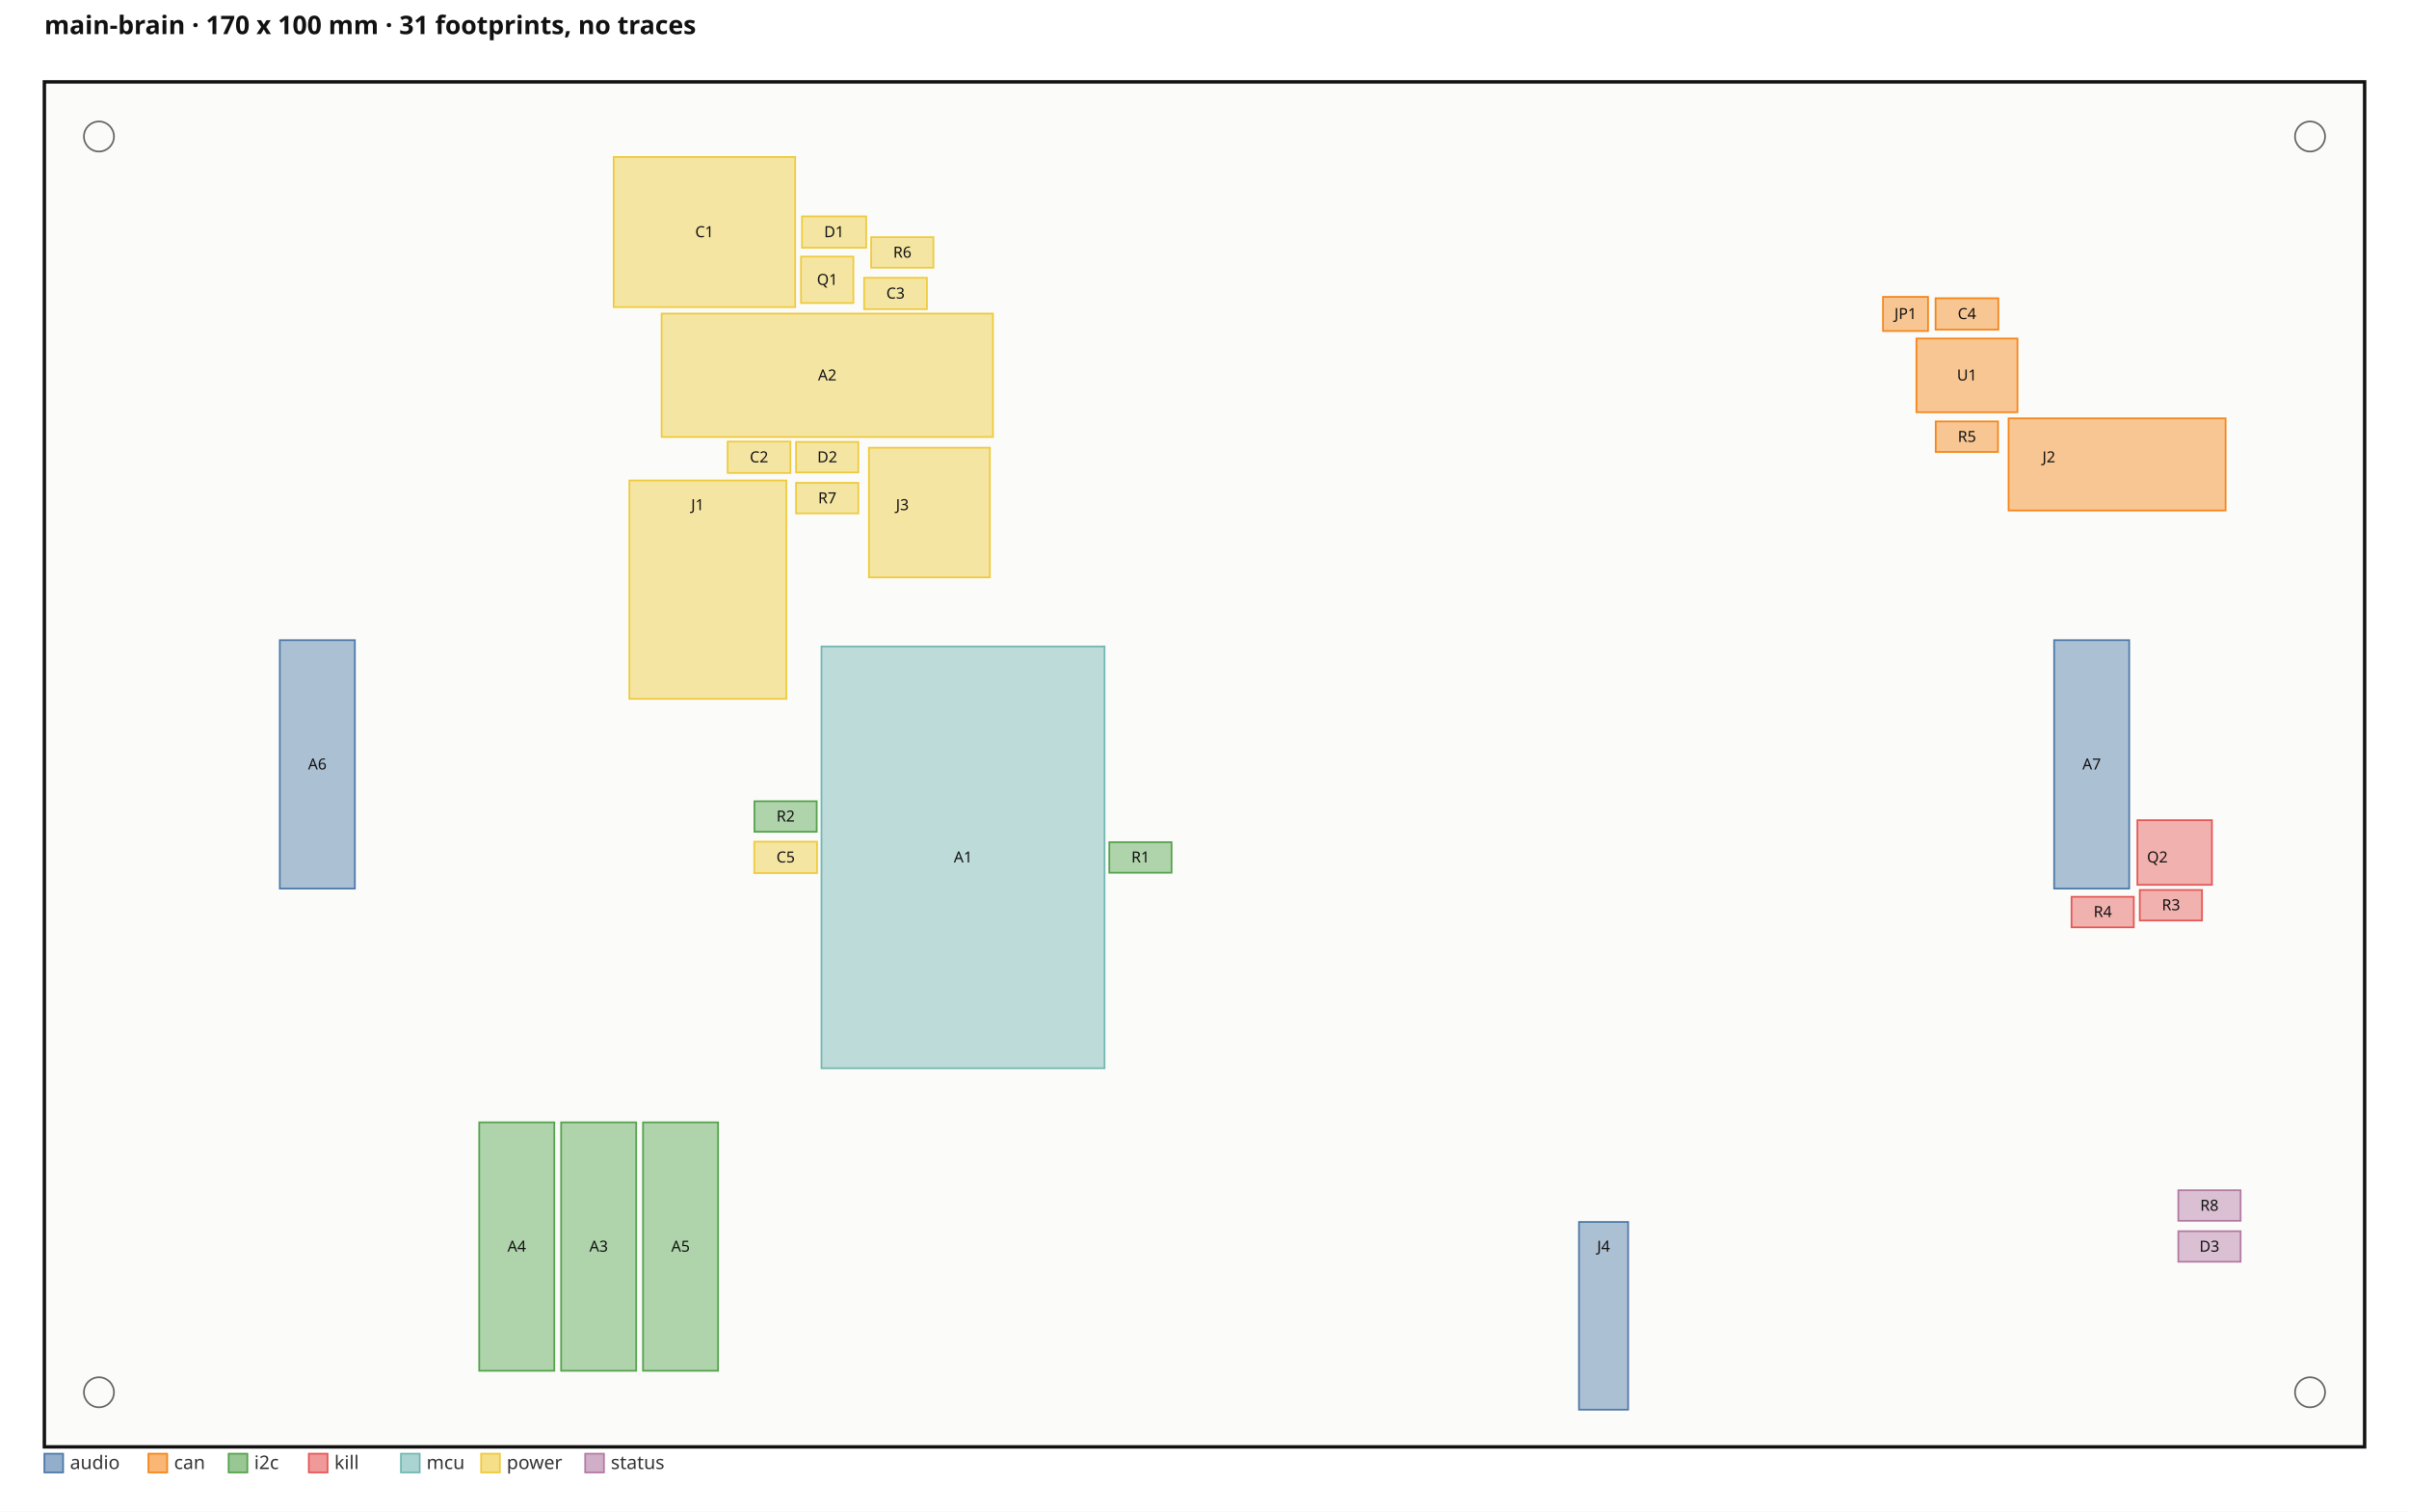
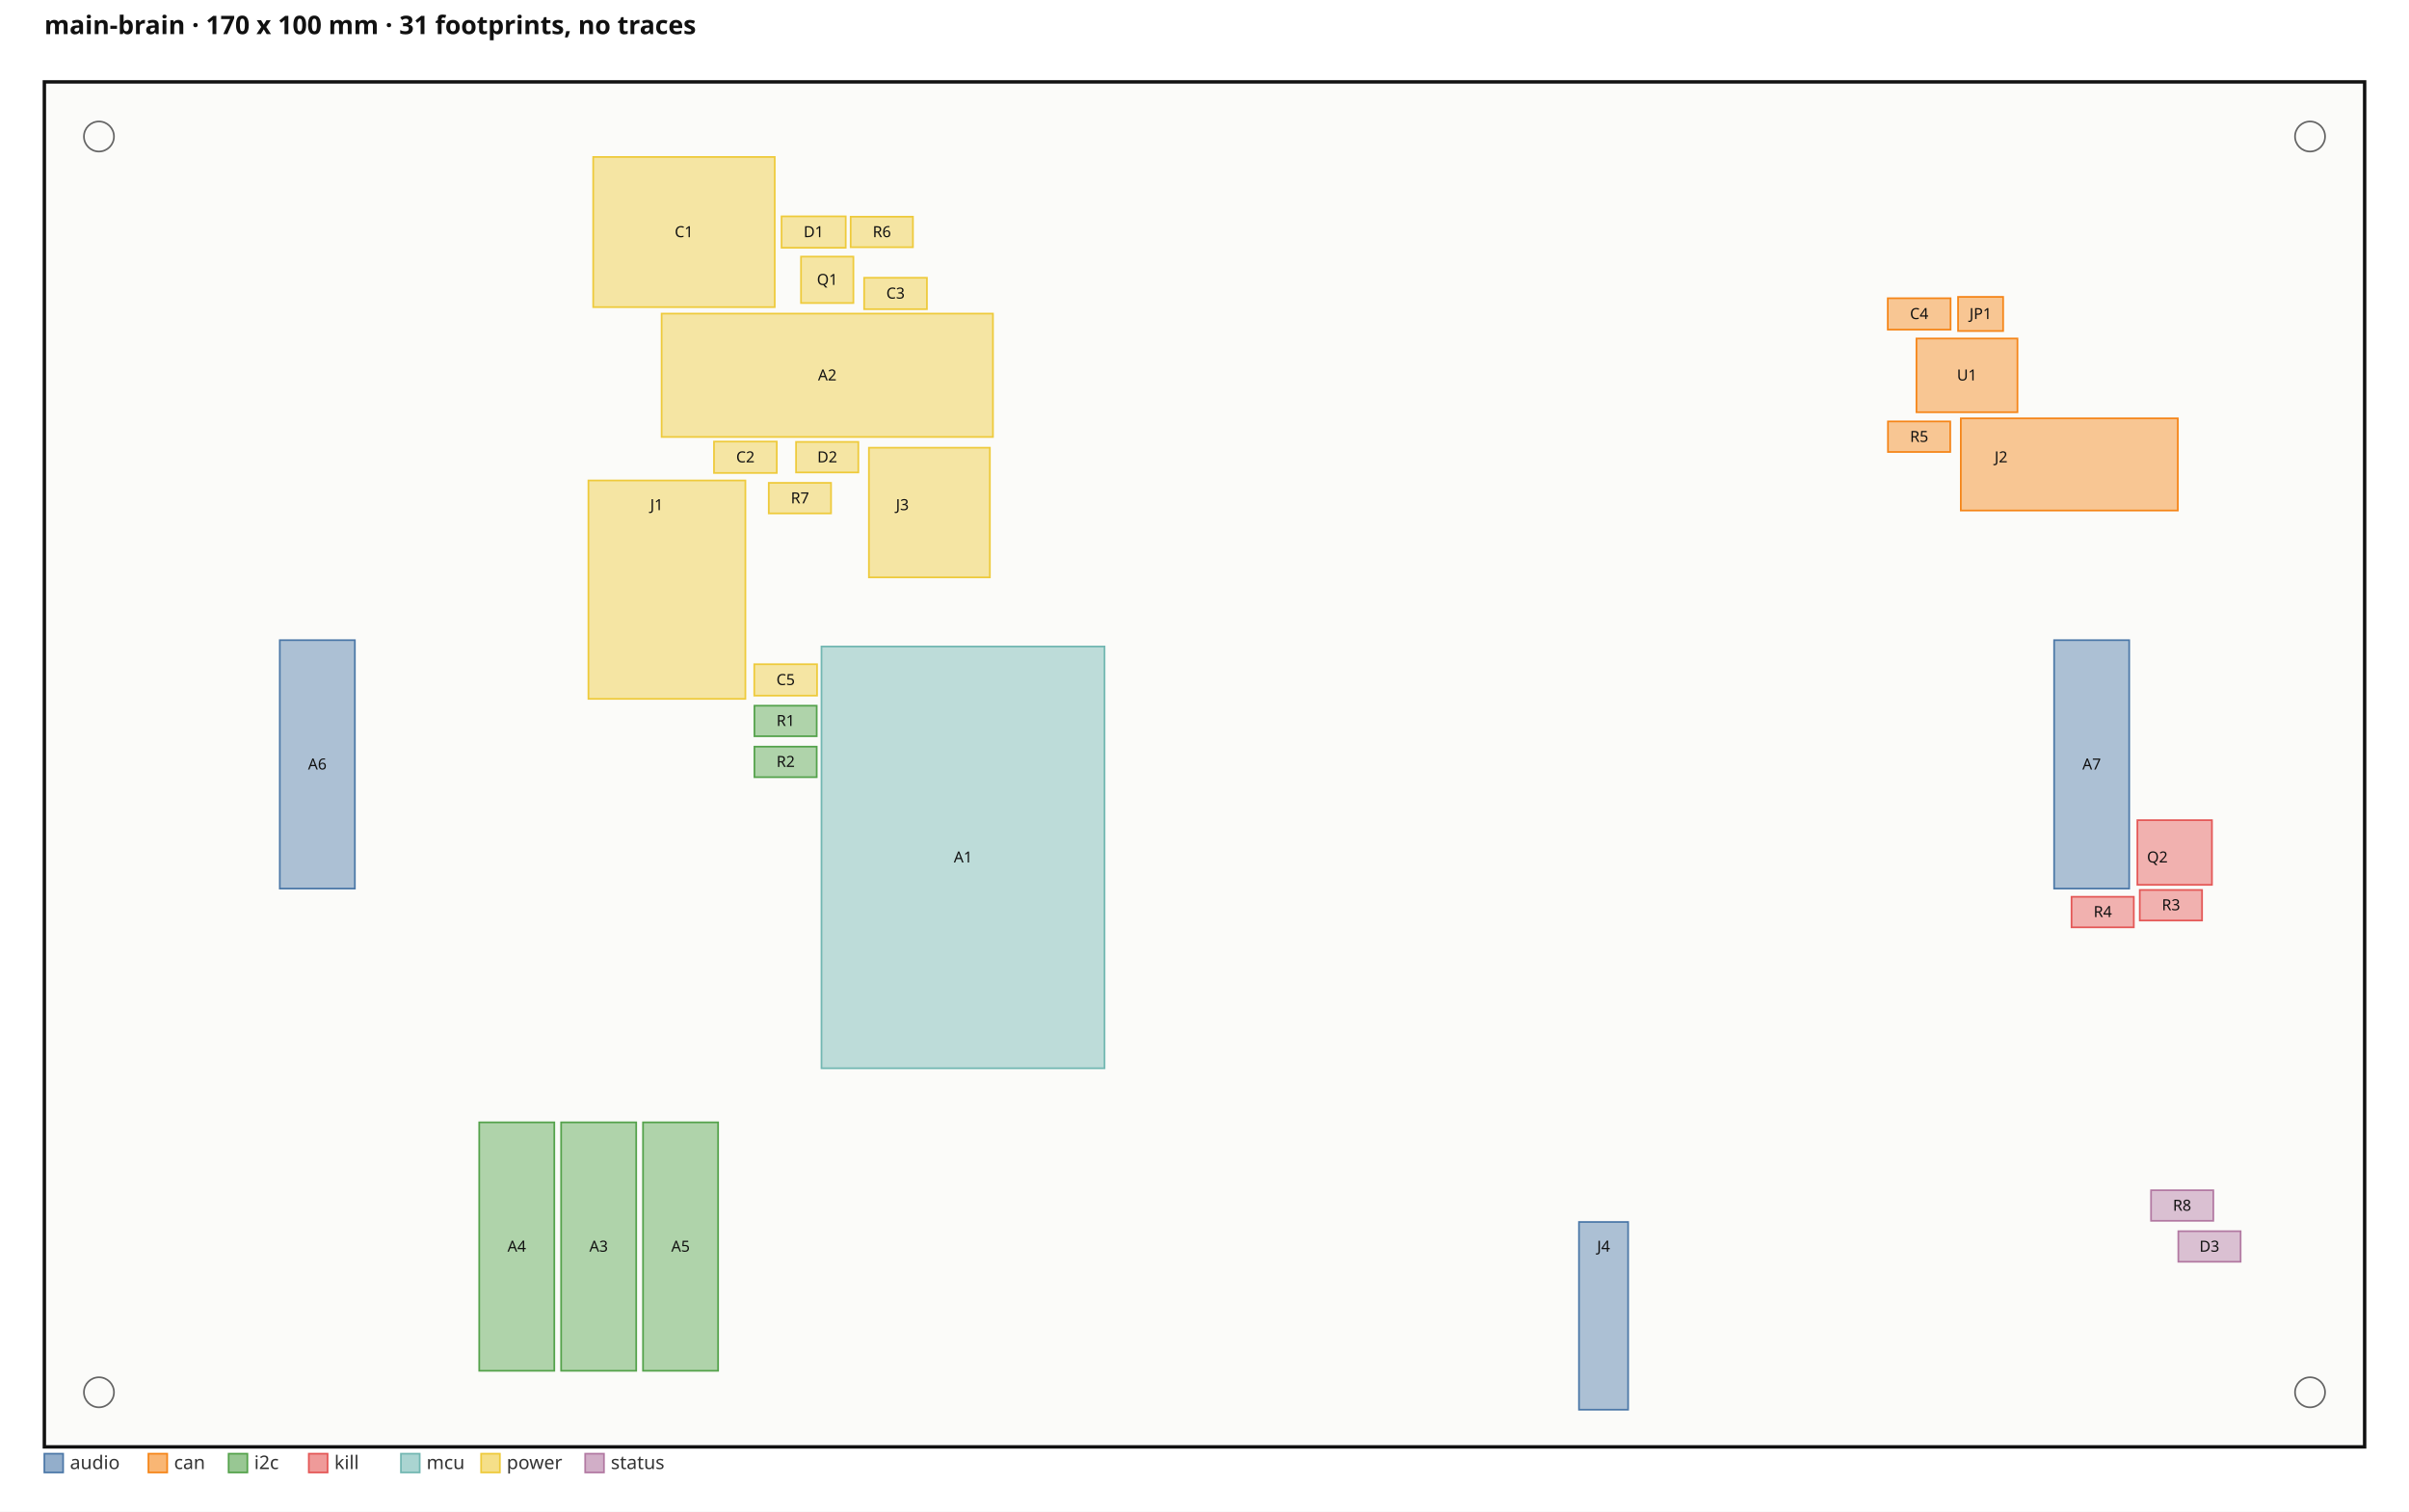
<svg xmlns="http://www.w3.org/2000/svg" width="1412" height="886" viewBox="0 0 1412 886">
  <rect width="100%" height="100%" fill="#ffffff" />
  <text x="26.0" y="20" font-family="system-ui,sans-serif" font-size="15" font-weight="600" fill="#111">main-brain · 170 x 100 mm · 31 footprints, no traces</text>
  <g transform="translate(26.0,48.0)">
    <rect x="0" y="0" width="1360.0" height="800.0" fill="#FBFBF9" stroke="#111" stroke-width="2" />
    <circle cx="32.0" cy="32.0" r="8.8" fill="none" stroke="#666" />
    <circle cx="1328.0" cy="32.0" r="8.8" fill="none" stroke="#666" />
    <circle cx="32.0" cy="768.0" r="8.8" fill="none" stroke="#666" />
    <circle cx="1328.0" cy="768.0" r="8.8" fill="none" stroke="#666" />
    <rect x="455.5" y="330.9" width="165.9" height="247.2" fill="#72B7B2" fill-opacity="0.45" stroke="#72B7B2" stroke-width="1" />
    <text x="538.5" y="457.5" text-anchor="middle" font-family="system-ui,sans-serif" font-size="9" fill="#111">A1</text>
    <rect x="361.8" y="135.8" width="194.2" height="72.3" fill="#EECA3B" fill-opacity="0.45" stroke="#EECA3B" stroke-width="1" />
    <text x="458.9" y="175.0" text-anchor="middle" font-family="system-ui,sans-serif" font-size="9" fill="#111">A2</text>
    <rect x="302.9" y="609.8" width="44.0" height="145.6" fill="#54A24B" fill-opacity="0.45" stroke="#54A24B" stroke-width="1" />
    <text x="324.9" y="685.6" text-anchor="middle" font-family="system-ui,sans-serif" font-size="9" fill="#111">A3</text>
    <rect x="254.9" y="609.8" width="44.0" height="145.6" fill="#54A24B" fill-opacity="0.45" stroke="#54A24B" stroke-width="1" />
    <text x="276.9" y="685.6" text-anchor="middle" font-family="system-ui,sans-serif" font-size="9" fill="#111">A4</text>
    <rect x="350.9" y="609.8" width="44.0" height="145.6" fill="#54A24B" fill-opacity="0.45" stroke="#54A24B" stroke-width="1" />
    <text x="372.9" y="685.6" text-anchor="middle" font-family="system-ui,sans-serif" font-size="9" fill="#111">A5</text>
    <rect x="138.0" y="327.2" width="44.0" height="145.6" fill="#4C78A8" fill-opacity="0.45" stroke="#4C78A8" stroke-width="1" />
    <text x="160.0" y="403.0" text-anchor="middle" font-family="system-ui,sans-serif" font-size="9" fill="#111">A6</text>
    <rect x="1178.0" y="327.2" width="44.0" height="145.6" fill="#4C78A8" fill-opacity="0.45" stroke="#4C78A8" stroke-width="1" />
    <text x="1200.0" y="403.0" text-anchor="middle" font-family="system-ui,sans-serif" font-size="9" fill="#111">A7</text>
    <rect x="1097.3" y="150.4" width="59.2" height="43.2" fill="#F58518" fill-opacity="0.45" stroke="#F58518" stroke-width="1" />
    <text x="1126.9" y="175.0" text-anchor="middle" font-family="system-ui,sans-serif" font-size="9" fill="#111">U1</text>
-     <rect x="342.9" y="233.6" width="92.0" height="128.0" fill="#EECA3B" fill-opacity="0.45" stroke="#EECA3B" stroke-width="1" />
-     <text x="382.9" y="251.0" text-anchor="middle" font-family="system-ui,sans-serif" font-size="9" fill="#111">J1</text>
+     <rect x="318.9" y="233.6" width="92.0" height="128.0" fill="#EECA3B" fill-opacity="0.45" stroke="#EECA3B" stroke-width="1" />
+     <text x="358.9" y="251.0" text-anchor="middle" font-family="system-ui,sans-serif" font-size="9" fill="#111">J1</text>
    <rect x="443.5" y="102.4" width="30.7" height="27.2" fill="#EECA3B" fill-opacity="0.45" stroke="#EECA3B" stroke-width="1" />
    <text x="458.9" y="119.0" text-anchor="middle" font-family="system-ui,sans-serif" font-size="9" fill="#111">Q1</text>
-     <rect x="444.1" y="78.8" width="37.6" height="18.4" fill="#EECA3B" fill-opacity="0.45" stroke="#EECA3B" stroke-width="1" />
-     <text x="462.9" y="91.0" text-anchor="middle" font-family="system-ui,sans-serif" font-size="9" fill="#111">D1</text>
-     <rect x="484.6" y="91.0" width="36.5" height="17.9" fill="#EECA3B" fill-opacity="0.45" stroke="#EECA3B" stroke-width="1" />
-     <text x="502.9" y="103.0" text-anchor="middle" font-family="system-ui,sans-serif" font-size="9" fill="#111">R6</text>
+     <rect x="432.1" y="78.8" width="37.6" height="18.4" fill="#EECA3B" fill-opacity="0.45" stroke="#EECA3B" stroke-width="1" />
+     <text x="450.9" y="91.0" text-anchor="middle" font-family="system-ui,sans-serif" font-size="9" fill="#111">D1</text>
+     <rect x="472.6" y="79.0" width="36.5" height="17.9" fill="#EECA3B" fill-opacity="0.45" stroke="#EECA3B" stroke-width="1" />
+     <text x="490.9" y="91.0" text-anchor="middle" font-family="system-ui,sans-serif" font-size="9" fill="#111">R6</text>
    <rect x="1226.8" y="432.7" width="43.7" height="37.9" fill="#E45756" fill-opacity="0.45" stroke="#E45756" stroke-width="1" />
    <text x="1238.5" y="457.5" text-anchor="middle" font-family="system-ui,sans-serif" font-size="9" fill="#111">Q2</text>
    <rect x="1228.2" y="473.6" width="36.5" height="17.9" fill="#E45756" fill-opacity="0.45" stroke="#E45756" stroke-width="1" />
    <text x="1246.5" y="485.5" text-anchor="middle" font-family="system-ui,sans-serif" font-size="9" fill="#111">R3</text>
    <rect x="1188.2" y="477.6" width="36.5" height="17.9" fill="#E45756" fill-opacity="0.45" stroke="#E45756" stroke-width="1" />
    <text x="1206.5" y="489.5" text-anchor="middle" font-family="system-ui,sans-serif" font-size="9" fill="#111">R4</text>
-     <rect x="624.2" y="445.6" width="36.5" height="17.9" fill="#54A24B" fill-opacity="0.45" stroke="#54A24B" stroke-width="1" />
-     <text x="642.5" y="457.5" text-anchor="middle" font-family="system-ui,sans-serif" font-size="9" fill="#111">R1</text>
-     <rect x="416.2" y="421.6" width="36.5" height="17.9" fill="#54A24B" fill-opacity="0.45" stroke="#54A24B" stroke-width="1" />
-     <text x="434.5" y="433.5" text-anchor="middle" font-family="system-ui,sans-serif" font-size="9" fill="#111">R2</text>
-     <rect x="1108.6" y="199.0" width="36.5" height="17.9" fill="#F58518" fill-opacity="0.45" stroke="#F58518" stroke-width="1" />
-     <text x="1126.9" y="211.0" text-anchor="middle" font-family="system-ui,sans-serif" font-size="9" fill="#111">R5</text>
-     <rect x="1077.7" y="126.0" width="26.4" height="20.0" fill="#F58518" fill-opacity="0.45" stroke="#F58518" stroke-width="1" />
-     <text x="1090.9" y="139.0" text-anchor="middle" font-family="system-ui,sans-serif" font-size="9" fill="#111">JP1</text>
-     <rect x="333.7" y="44.0" width="106.4" height="88.0" fill="#EECA3B" fill-opacity="0.45" stroke="#EECA3B" stroke-width="1" />
-     <text x="386.9" y="91.0" text-anchor="middle" font-family="system-ui,sans-serif" font-size="9" fill="#111">C1</text>
-     <rect x="400.5" y="210.8" width="36.8" height="18.4" fill="#EECA3B" fill-opacity="0.45" stroke="#EECA3B" stroke-width="1" />
-     <text x="418.9" y="223.0" text-anchor="middle" font-family="system-ui,sans-serif" font-size="9" fill="#111">C2</text>
+     <rect x="416.2" y="365.6" width="36.5" height="17.9" fill="#54A24B" fill-opacity="0.45" stroke="#54A24B" stroke-width="1" />
+     <text x="434.5" y="377.5" text-anchor="middle" font-family="system-ui,sans-serif" font-size="9" fill="#111">R1</text>
+     <rect x="416.2" y="389.6" width="36.5" height="17.9" fill="#54A24B" fill-opacity="0.45" stroke="#54A24B" stroke-width="1" />
+     <text x="434.5" y="401.5" text-anchor="middle" font-family="system-ui,sans-serif" font-size="9" fill="#111">R2</text>
+     <rect x="1080.6" y="199.0" width="36.5" height="17.9" fill="#F58518" fill-opacity="0.45" stroke="#F58518" stroke-width="1" />
+     <text x="1098.9" y="211.0" text-anchor="middle" font-family="system-ui,sans-serif" font-size="9" fill="#111">R5</text>
+     <rect x="1121.7" y="126.0" width="26.4" height="20.0" fill="#F58518" fill-opacity="0.45" stroke="#F58518" stroke-width="1" />
+     <text x="1134.9" y="139.0" text-anchor="middle" font-family="system-ui,sans-serif" font-size="9" fill="#111">JP1</text>
+     <rect x="321.7" y="44.0" width="106.4" height="88.0" fill="#EECA3B" fill-opacity="0.45" stroke="#EECA3B" stroke-width="1" />
+     <text x="374.9" y="91.0" text-anchor="middle" font-family="system-ui,sans-serif" font-size="9" fill="#111">C1</text>
+     <rect x="392.5" y="210.8" width="36.8" height="18.4" fill="#EECA3B" fill-opacity="0.45" stroke="#EECA3B" stroke-width="1" />
+     <text x="410.9" y="223.0" text-anchor="middle" font-family="system-ui,sans-serif" font-size="9" fill="#111">C2</text>
    <rect x="480.5" y="114.8" width="36.8" height="18.4" fill="#EECA3B" fill-opacity="0.45" stroke="#EECA3B" stroke-width="1" />
    <text x="498.9" y="127.0" text-anchor="middle" font-family="system-ui,sans-serif" font-size="9" fill="#111">C3</text>
-     <rect x="1108.5" y="126.8" width="36.8" height="18.4" fill="#F58518" fill-opacity="0.45" stroke="#F58518" stroke-width="1" />
-     <text x="1126.9" y="139.0" text-anchor="middle" font-family="system-ui,sans-serif" font-size="9" fill="#111">C4</text>
-     <rect x="416.1" y="445.3" width="36.8" height="18.4" fill="#EECA3B" fill-opacity="0.45" stroke="#EECA3B" stroke-width="1" />
-     <text x="434.5" y="457.5" text-anchor="middle" font-family="system-ui,sans-serif" font-size="9" fill="#111">C5</text>
+     <rect x="1080.5" y="126.8" width="36.8" height="18.4" fill="#F58518" fill-opacity="0.45" stroke="#F58518" stroke-width="1" />
+     <text x="1098.9" y="139.0" text-anchor="middle" font-family="system-ui,sans-serif" font-size="9" fill="#111">C4</text>
+     <rect x="416.1" y="341.3" width="36.8" height="18.4" fill="#EECA3B" fill-opacity="0.45" stroke="#EECA3B" stroke-width="1" />
+     <text x="434.5" y="353.5" text-anchor="middle" font-family="system-ui,sans-serif" font-size="9" fill="#111">C5</text>
    <rect x="440.6" y="211.0" width="36.5" height="17.9" fill="#EECA3B" fill-opacity="0.45" stroke="#EECA3B" stroke-width="1" />
    <text x="458.9" y="223.0" text-anchor="middle" font-family="system-ui,sans-serif" font-size="9" fill="#111">D2</text>
-     <rect x="440.6" y="235.0" width="36.5" height="17.9" fill="#EECA3B" fill-opacity="0.45" stroke="#EECA3B" stroke-width="1" />
-     <text x="458.9" y="247.0" text-anchor="middle" font-family="system-ui,sans-serif" font-size="9" fill="#111">R7</text>
+     <rect x="424.6" y="235.0" width="36.5" height="17.9" fill="#EECA3B" fill-opacity="0.45" stroke="#EECA3B" stroke-width="1" />
+     <text x="442.9" y="247.0" text-anchor="middle" font-family="system-ui,sans-serif" font-size="9" fill="#111">R7</text>
    <rect x="1250.8" y="673.6" width="36.5" height="17.9" fill="#B279A2" fill-opacity="0.45" stroke="#B279A2" stroke-width="1" />
    <text x="1269.0" y="685.6" text-anchor="middle" font-family="system-ui,sans-serif" font-size="9" fill="#111">D3</text>
-     <rect x="1250.8" y="649.6" width="36.5" height="17.9" fill="#B279A2" fill-opacity="0.45" stroke="#B279A2" stroke-width="1" />
-     <text x="1269.0" y="661.6" text-anchor="middle" font-family="system-ui,sans-serif" font-size="9" fill="#111">R8</text>
-     <rect x="1151.3" y="197.2" width="127.2" height="54.0" fill="#F58518" fill-opacity="0.45" stroke="#F58518" stroke-width="1" />
-     <text x="1174.9" y="223.0" text-anchor="middle" font-family="system-ui,sans-serif" font-size="9" fill="#111">J2</text>
+     <rect x="1234.8" y="649.6" width="36.5" height="17.9" fill="#B279A2" fill-opacity="0.45" stroke="#B279A2" stroke-width="1" />
+     <text x="1253.0" y="661.6" text-anchor="middle" font-family="system-ui,sans-serif" font-size="9" fill="#111">R8</text>
+     <rect x="1123.3" y="197.2" width="127.2" height="54.0" fill="#F58518" fill-opacity="0.45" stroke="#F58518" stroke-width="1" />
+     <text x="1146.9" y="223.0" text-anchor="middle" font-family="system-ui,sans-serif" font-size="9" fill="#111">J2</text>
    <rect x="483.3" y="214.4" width="70.9" height="76.0" fill="#EECA3B" fill-opacity="0.45" stroke="#EECA3B" stroke-width="1" />
    <text x="502.9" y="251.0" text-anchor="middle" font-family="system-ui,sans-serif" font-size="9" fill="#111">J3</text>
    <rect x="899.5" y="668.2" width="28.8" height="110.0" fill="#4C78A8" fill-opacity="0.45" stroke="#4C78A8" stroke-width="1" />
    <text x="913.9" y="685.6" text-anchor="middle" font-family="system-ui,sans-serif" font-size="9" fill="#111">J4</text>
  </g>
  <rect x="26.0" y="852.0" width="11" height="11" fill="#4C78A8" fill-opacity="0.6" stroke="#4C78A8" />
  <text x="41.0" y="861.0" font-family="system-ui,sans-serif" font-size="11" fill="#333">audio</text>
  <rect x="87.0" y="852.0" width="11" height="11" fill="#F58518" fill-opacity="0.6" stroke="#F58518" />
  <text x="102.0" y="861.0" font-family="system-ui,sans-serif" font-size="11" fill="#333">can</text>
  <rect x="134.0" y="852.0" width="11" height="11" fill="#54A24B" fill-opacity="0.6" stroke="#54A24B" />
  <text x="149.0" y="861.0" font-family="system-ui,sans-serif" font-size="11" fill="#333">i2c</text>
  <rect x="181.0" y="852.0" width="11" height="11" fill="#E45756" fill-opacity="0.6" stroke="#E45756" />
  <text x="196.0" y="861.0" font-family="system-ui,sans-serif" font-size="11" fill="#333">kill</text>
  <rect x="235.0" y="852.0" width="11" height="11" fill="#72B7B2" fill-opacity="0.6" stroke="#72B7B2" />
  <text x="250.0" y="861.0" font-family="system-ui,sans-serif" font-size="11" fill="#333">mcu</text>
  <rect x="282.0" y="852.0" width="11" height="11" fill="#EECA3B" fill-opacity="0.6" stroke="#EECA3B" />
  <text x="297.0" y="861.0" font-family="system-ui,sans-serif" font-size="11" fill="#333">power</text>
  <rect x="343.0" y="852.0" width="11" height="11" fill="#B279A2" fill-opacity="0.6" stroke="#B279A2" />
  <text x="358.0" y="861.0" font-family="system-ui,sans-serif" font-size="11" fill="#333">status</text>
</svg>
